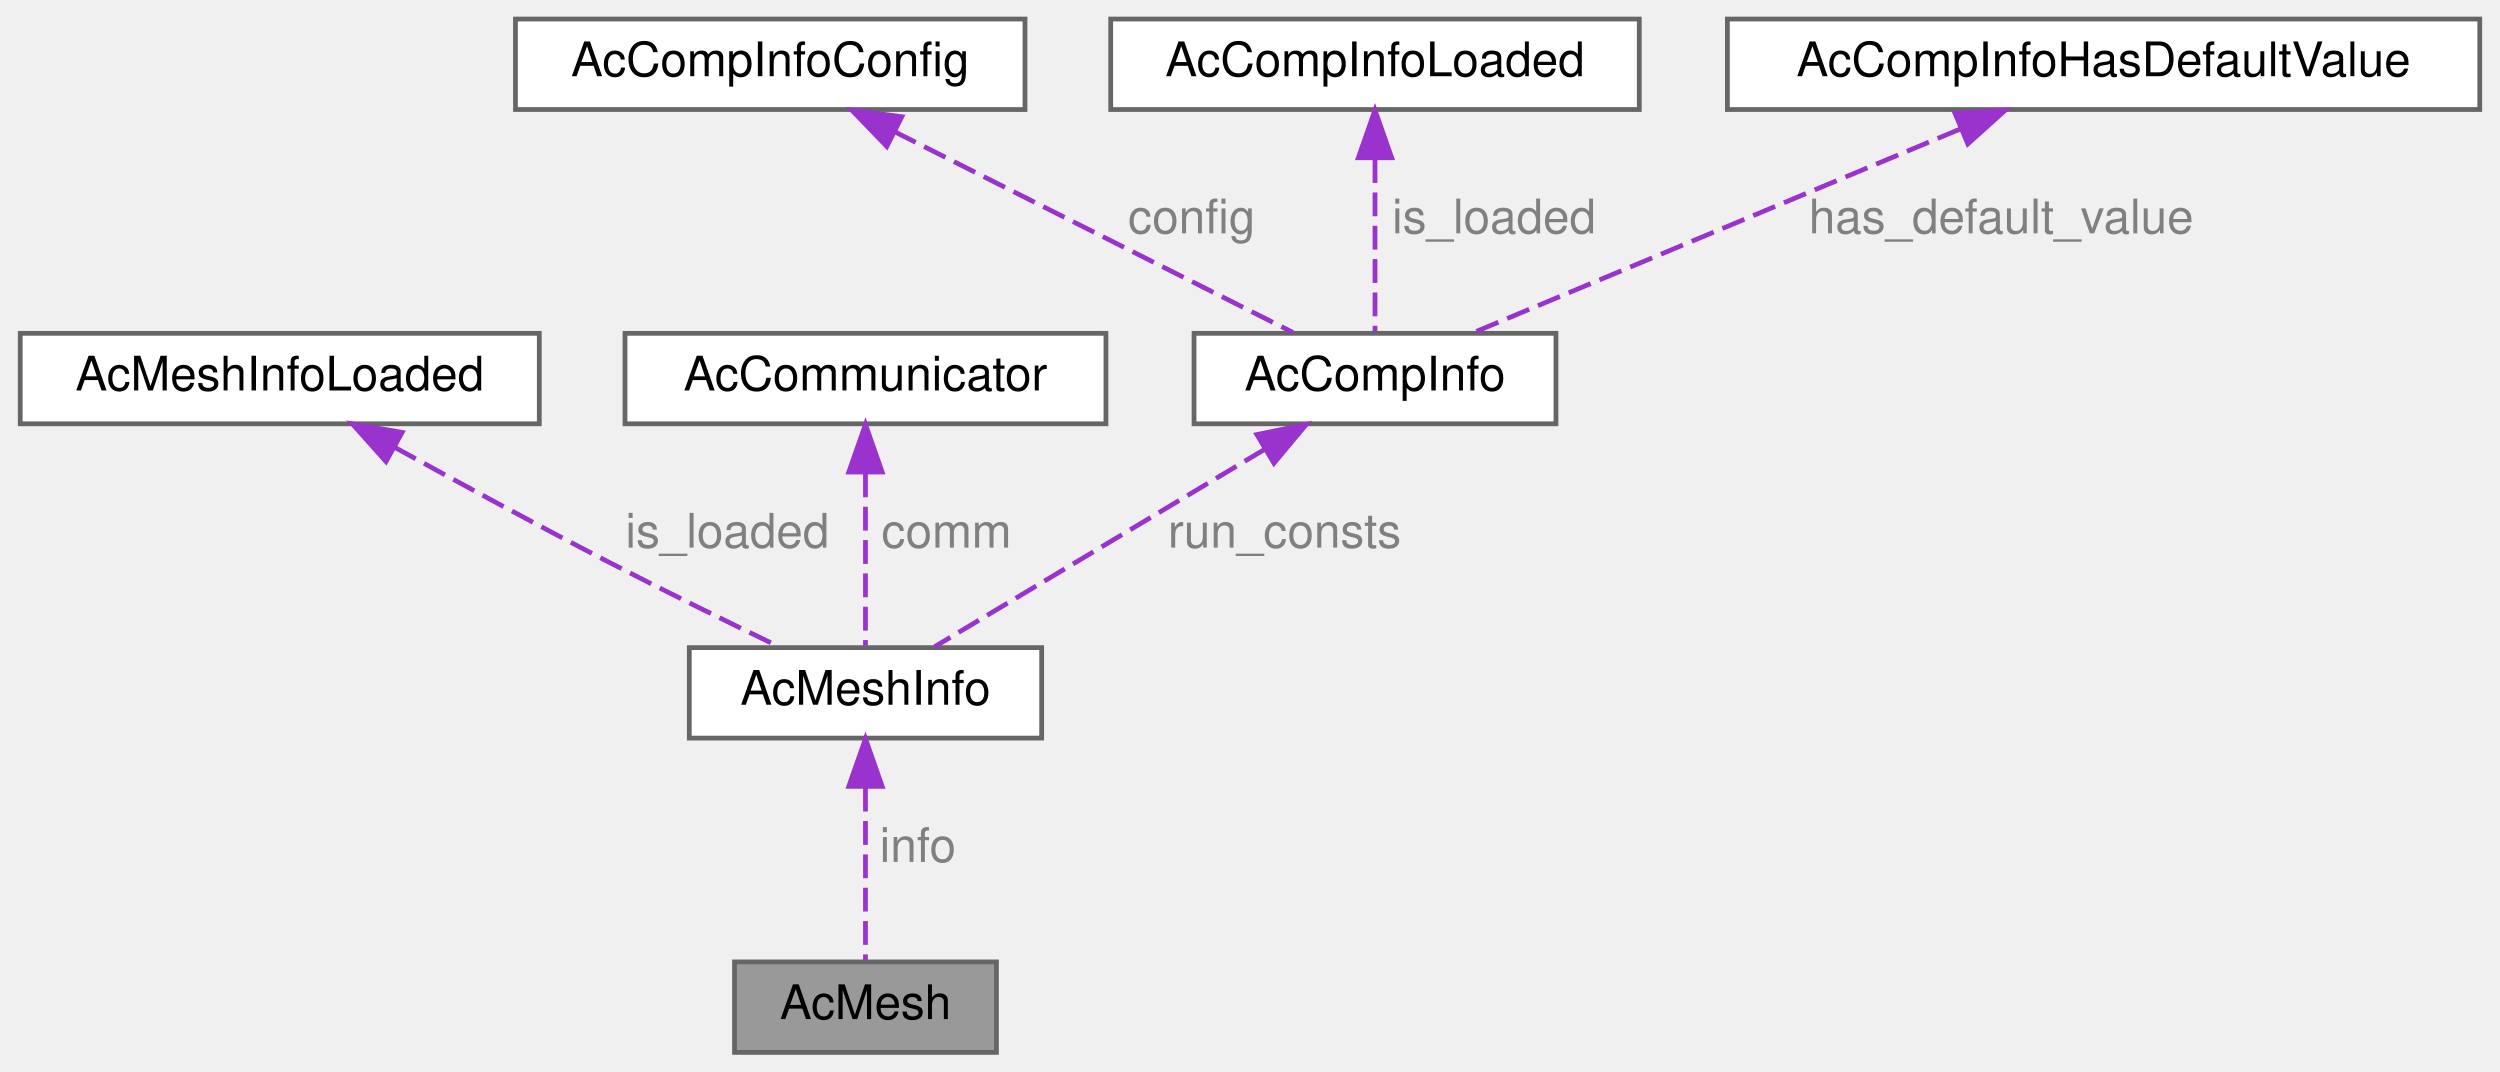
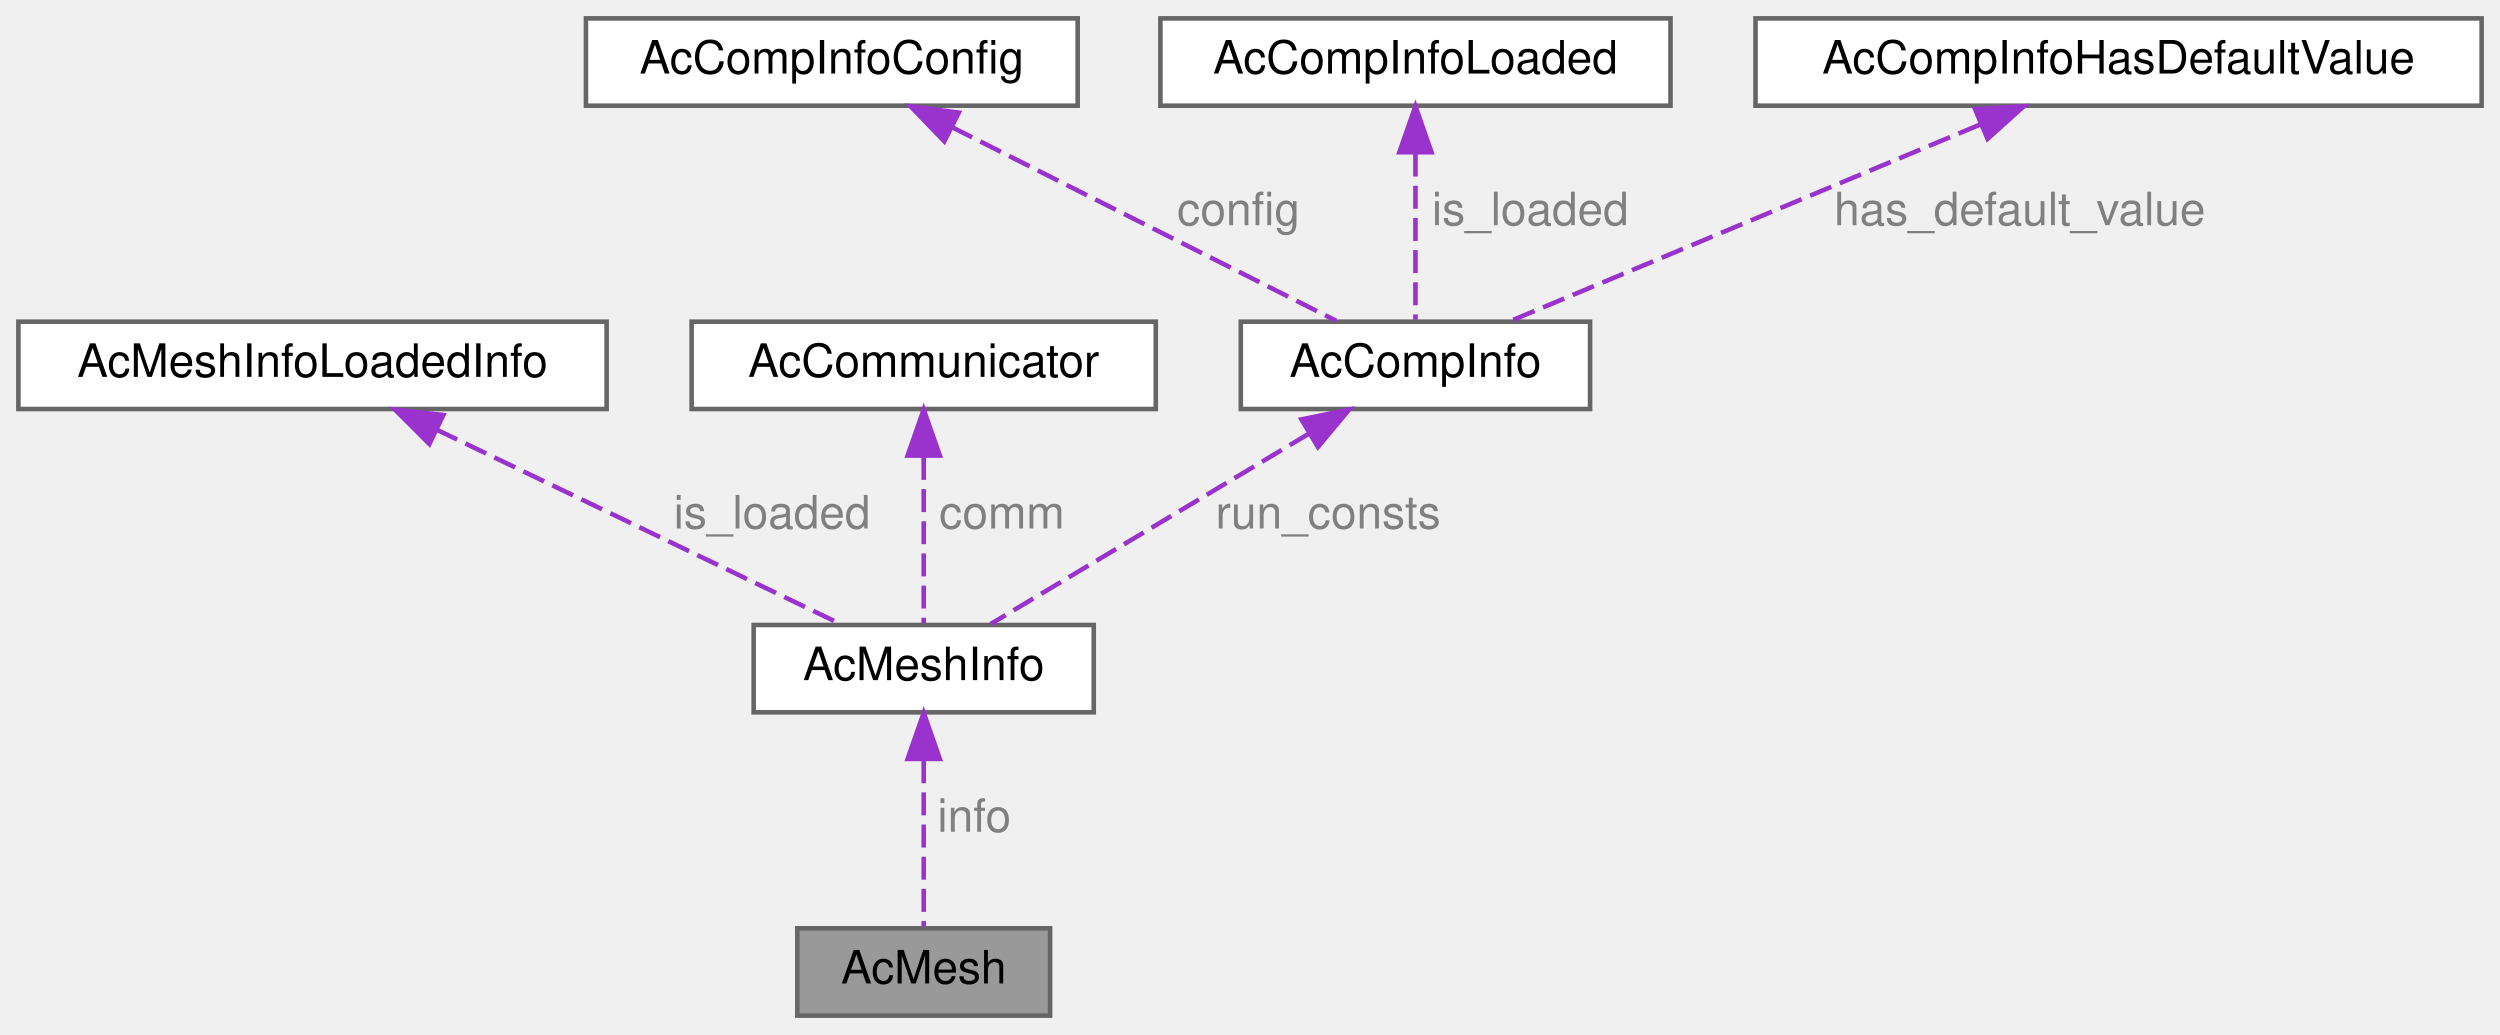
- <svg xmlns="http://www.w3.org/2000/svg" xmlns:xlink="http://www.w3.org/1999/xlink" width="525pt" height="225pt" viewBox="0.00 0.00 524.50 225.00">
+ <svg xmlns="http://www.w3.org/2000/svg" xmlns:xlink="http://www.w3.org/1999/xlink" width="544pt" height="225pt" viewBox="0.00 0.00 544.00 225.00">
  <g id="graph0" class="graph" transform="scale(1 1) rotate(0) translate(4 221)">
    <g id="Node000001" class="node">
      <g id="a_Node000001">
        <a xlink:title=" ">
-           <polygon fill="#999999" stroke="#666666" points="205,-19 150,-19 150,0 205,0 205,-19" />
-           <text text-anchor="middle" x="177.5" y="-7" font-family="Helvetica,sans-Serif" font-size="10.00">AcMesh</text>
+           <polygon fill="#999999" stroke="#666666" points="224.5,-19 169.5,-19 169.5,0 224.5,0 224.5,-19" />
+           <text text-anchor="middle" x="197" y="-7" font-family="Helvetica,sans-Serif" font-size="10.00">AcMesh</text>
        </a>
      </g>
    </g>
    <g id="Node000002" class="node">
      <g id="a_Node000002">
        <a xlink:href="structAcMeshInfo.html" target="_top" xlink:title=" ">
-           <polygon fill="white" stroke="#666666" points="214.5,-85 140.5,-85 140.5,-66 214.5,-66 214.5,-85" />
-           <text text-anchor="middle" x="177.5" y="-73" font-family="Helvetica,sans-Serif" font-size="10.00">AcMeshInfo</text>
+           <polygon fill="white" stroke="#666666" points="234,-85 160,-85 160,-66 234,-66 234,-85" />
+           <text text-anchor="middle" x="197" y="-73" font-family="Helvetica,sans-Serif" font-size="10.00">AcMeshInfo</text>
        </a>
      </g>
    </g>
    <g id="edge1_Node000001_Node000002" class="edge">
      <g id="a_edge1_Node000001_Node000002">
        <a xlink:title=" ">
-           <path fill="none" stroke="#9a32cd" stroke-dasharray="5,2" d="M177.5,-55.58C177.5,-43.63 177.5,-28.72 177.5,-19.41" />
-           <polygon fill="#9a32cd" stroke="#9a32cd" points="174,-55.87 177.5,-65.87 181,-55.87 174,-55.87" />
+           <path fill="none" stroke="#9a32cd" stroke-dasharray="5,2" d="M197,-55.58C197,-43.63 197,-28.72 197,-19.41" />
+           <polygon fill="#9a32cd" stroke="#9a32cd" points="193.5,-55.87 197,-65.87 200.5,-55.87 193.5,-55.87" />
        </a>
      </g>
-       <text text-anchor="middle" x="188.5" y="-40" font-family="Helvetica,sans-Serif" font-size="10.00" fill="grey"> info</text>
+       <text text-anchor="middle" x="208" y="-40" font-family="Helvetica,sans-Serif" font-size="10.00" fill="grey"> info</text>
    </g>
    <g id="Node000003" class="node">
      <g id="a_Node000003">
-         <a xlink:href="structAcMeshInfoLoaded.html" target="_top" xlink:title=" ">
-           <polygon fill="white" stroke="#666666" points="109,-151 0,-151 0,-132 109,-132 109,-151" />
-           <text text-anchor="middle" x="54.5" y="-139" font-family="Helvetica,sans-Serif" font-size="10.00">AcMeshInfoLoaded</text>
+         <a xlink:href="structAcMeshInfoLoadedInfo.html" target="_top" xlink:title=" ">
+           <polygon fill="white" stroke="#666666" points="128,-151 0,-151 0,-132 128,-132 128,-151" />
+           <text text-anchor="middle" x="64" y="-139" font-family="Helvetica,sans-Serif" font-size="10.00">AcMeshInfoLoadedInfo</text>
        </a>
      </g>
    </g>
    <g id="edge2_Node000002_Node000003" class="edge">
      <g id="a_edge2_Node000002_Node000003">
        <a xlink:title=" ">
-           <path fill="none" stroke="#9a32cd" stroke-dasharray="5,2" d="M78.66,-127.05C91.84,-119.79 108.49,-110.76 123.5,-103 135.37,-96.86 148.87,-90.24 159.41,-85.15" />
-           <polygon fill="#9a32cd" stroke="#9a32cd" points="76.81,-124.07 69.75,-131.98 80.19,-130.2 76.81,-124.07" />
+           <path fill="none" stroke="#9a32cd" stroke-dasharray="5,2" d="M90.96,-127.53C117.17,-114.92 156.25,-96.11 178.92,-85.2" />
+           <polygon fill="#9a32cd" stroke="#9a32cd" points="89.43,-124.38 81.94,-131.87 92.47,-130.69 89.43,-124.38" />
        </a>
      </g>
-       <text text-anchor="middle" x="148.5" y="-106" font-family="Helvetica,sans-Serif" font-size="10.00" fill="grey"> is_loaded</text>
+       <text text-anchor="middle" x="164" y="-106" font-family="Helvetica,sans-Serif" font-size="10.00" fill="grey"> is_loaded</text>
    </g>
    <g id="Node000004" class="node">
      <g id="a_Node000004">
        <a xlink:href="structAcCommunicator.html" target="_top" xlink:title=" ">
-           <polygon fill="white" stroke="#666666" points="228,-151 127,-151 127,-132 228,-132 228,-151" />
-           <text text-anchor="middle" x="177.5" y="-139" font-family="Helvetica,sans-Serif" font-size="10.00">AcCommunicator</text>
+           <polygon fill="white" stroke="#666666" points="247.5,-151 146.5,-151 146.5,-132 247.5,-132 247.5,-151" />
+           <text text-anchor="middle" x="197" y="-139" font-family="Helvetica,sans-Serif" font-size="10.00">AcCommunicator</text>
        </a>
      </g>
    </g>
    <g id="edge3_Node000002_Node000004" class="edge">
      <g id="a_edge3_Node000002_Node000004">
        <a xlink:title=" ">
-           <path fill="none" stroke="#9a32cd" stroke-dasharray="5,2" d="M177.5,-121.58C177.5,-109.63 177.5,-94.72 177.5,-85.41" />
-           <polygon fill="#9a32cd" stroke="#9a32cd" points="174,-121.87 177.5,-131.87 181,-121.87 174,-121.87" />
+           <path fill="none" stroke="#9a32cd" stroke-dasharray="5,2" d="M197,-121.58C197,-109.63 197,-94.72 197,-85.41" />
+           <polygon fill="#9a32cd" stroke="#9a32cd" points="193.5,-121.87 197,-131.87 200.5,-121.87 193.5,-121.87" />
        </a>
      </g>
-       <text text-anchor="middle" x="194.5" y="-106" font-family="Helvetica,sans-Serif" font-size="10.00" fill="grey"> comm</text>
+       <text text-anchor="middle" x="214" y="-106" font-family="Helvetica,sans-Serif" font-size="10.00" fill="grey"> comm</text>
    </g>
    <g id="Node000005" class="node">
      <g id="a_Node000005">
        <a xlink:href="structAcCompInfo.html" target="_top" xlink:title=" ">
-           <polygon fill="white" stroke="#666666" points="322.5,-151 246.5,-151 246.5,-132 322.5,-132 322.5,-151" />
-           <text text-anchor="middle" x="284.5" y="-139" font-family="Helvetica,sans-Serif" font-size="10.00">AcCompInfo</text>
+           <polygon fill="white" stroke="#666666" points="342,-151 266,-151 266,-132 342,-132 342,-151" />
+           <text text-anchor="middle" x="304" y="-139" font-family="Helvetica,sans-Serif" font-size="10.00">AcCompInfo</text>
        </a>
      </g>
    </g>
    <g id="edge4_Node000002_Node000005" class="edge">
      <g id="a_edge4_Node000002_Node000005">
        <a xlink:title=" ">
-           <path fill="none" stroke="#9a32cd" stroke-dasharray="5,2" d="M261.41,-126.69C240.35,-114.09 209.89,-95.87 192.04,-85.2" />
-           <polygon fill="#9a32cd" stroke="#9a32cd" points="259.69,-129.74 270.07,-131.87 263.28,-123.73 259.69,-129.74" />
+           <path fill="none" stroke="#9a32cd" stroke-dasharray="5,2" d="M280.91,-126.69C259.85,-114.09 229.39,-95.87 211.54,-85.2" />
+           <polygon fill="#9a32cd" stroke="#9a32cd" points="279.19,-129.74 289.57,-131.87 282.78,-123.73 279.19,-129.74" />
        </a>
      </g>
-       <text text-anchor="middle" x="265.5" y="-106" font-family="Helvetica,sans-Serif" font-size="10.00" fill="grey"> run_consts</text>
+       <text text-anchor="middle" x="285" y="-106" font-family="Helvetica,sans-Serif" font-size="10.00" fill="grey"> run_consts</text>
    </g>
    <g id="Node000006" class="node">
      <g id="a_Node000006">
        <a xlink:href="structAcCompInfoConfig.html" target="_top" xlink:title=" ">
-           <polygon fill="white" stroke="#666666" points="211,-217 104,-217 104,-198 211,-198 211,-217" />
-           <text text-anchor="middle" x="157.5" y="-205" font-family="Helvetica,sans-Serif" font-size="10.00">AcCompInfoConfig</text>
+           <polygon fill="white" stroke="#666666" points="230.5,-217 123.5,-217 123.5,-198 230.5,-198 230.5,-217" />
+           <text text-anchor="middle" x="177" y="-205" font-family="Helvetica,sans-Serif" font-size="10.00">AcCompInfoConfig</text>
        </a>
      </g>
    </g>
    <g id="edge5_Node000005_Node000006" class="edge">
      <g id="a_edge5_Node000005_Node000006">
        <a xlink:title=" ">
-           <path fill="none" stroke="#9a32cd" stroke-dasharray="5,2" d="M183.57,-193.36C208.6,-180.75 245.68,-162.06 267.24,-151.2" />
-           <polygon fill="#9a32cd" stroke="#9a32cd" points="181.98,-190.24 174.63,-197.87 185.13,-196.49 181.98,-190.24" />
+           <path fill="none" stroke="#9a32cd" stroke-dasharray="5,2" d="M203.07,-193.36C228.1,-180.75 265.18,-162.06 286.74,-151.2" />
+           <polygon fill="#9a32cd" stroke="#9a32cd" points="201.48,-190.24 194.13,-197.87 204.63,-196.49 201.48,-190.24" />
        </a>
      </g>
-       <text text-anchor="middle" x="246" y="-172" font-family="Helvetica,sans-Serif" font-size="10.00" fill="grey"> config</text>
+       <text text-anchor="middle" x="265.5" y="-172" font-family="Helvetica,sans-Serif" font-size="10.00" fill="grey"> config</text>
    </g>
    <g id="Node000007" class="node">
      <g id="a_Node000007">
        <a xlink:href="structAcCompInfoLoaded.html" target="_top" xlink:title=" ">
-           <polygon fill="white" stroke="#666666" points="340,-217 229,-217 229,-198 340,-198 340,-217" />
-           <text text-anchor="middle" x="284.5" y="-205" font-family="Helvetica,sans-Serif" font-size="10.00">AcCompInfoLoaded</text>
+           <polygon fill="white" stroke="#666666" points="359.5,-217 248.5,-217 248.5,-198 359.5,-198 359.5,-217" />
+           <text text-anchor="middle" x="304" y="-205" font-family="Helvetica,sans-Serif" font-size="10.00">AcCompInfoLoaded</text>
        </a>
      </g>
    </g>
    <g id="edge6_Node000005_Node000007" class="edge">
      <g id="a_edge6_Node000005_Node000007">
        <a xlink:title=" ">
-           <path fill="none" stroke="#9a32cd" stroke-dasharray="5,2" d="M284.5,-187.58C284.5,-175.63 284.5,-160.72 284.5,-151.41" />
-           <polygon fill="#9a32cd" stroke="#9a32cd" points="281,-187.87 284.5,-197.87 288,-187.87 281,-187.87" />
+           <path fill="none" stroke="#9a32cd" stroke-dasharray="5,2" d="M304,-187.58C304,-175.63 304,-160.72 304,-151.41" />
+           <polygon fill="#9a32cd" stroke="#9a32cd" points="300.5,-187.87 304,-197.87 307.5,-187.87 300.5,-187.87" />
        </a>
      </g>
-       <text text-anchor="middle" x="309.5" y="-172" font-family="Helvetica,sans-Serif" font-size="10.00" fill="grey"> is_loaded</text>
+       <text text-anchor="middle" x="329" y="-172" font-family="Helvetica,sans-Serif" font-size="10.00" fill="grey"> is_loaded</text>
    </g>
    <g id="Node000008" class="node">
      <g id="a_Node000008">
        <a xlink:href="structAcCompInfoHasDefaultValue.html" target="_top" xlink:title=" ">
-           <polygon fill="white" stroke="#666666" points="516.5,-217 358.5,-217 358.5,-198 516.5,-198 516.5,-217" />
-           <text text-anchor="middle" x="437.5" y="-205" font-family="Helvetica,sans-Serif" font-size="10.00">AcCompInfoHasDefaultValue</text>
+           <polygon fill="white" stroke="#666666" points="536,-217 378,-217 378,-198 536,-198 536,-217" />
+           <text text-anchor="middle" x="457" y="-205" font-family="Helvetica,sans-Serif" font-size="10.00">AcCompInfoHasDefaultValue</text>
        </a>
      </g>
    </g>
    <g id="edge7_Node000005_Node000008" class="edge">
      <g id="a_edge7_Node000005_Node000008">
        <a xlink:title=" ">
-           <path fill="none" stroke="#9a32cd" stroke-dasharray="5,2" d="M407.28,-193.86C377.13,-181.25 331.61,-162.21 305.3,-151.2" />
-           <polygon fill="#9a32cd" stroke="#9a32cd" points="406.29,-197.24 416.87,-197.87 408.99,-190.78 406.29,-197.24" />
+           <path fill="none" stroke="#9a32cd" stroke-dasharray="5,2" d="M426.78,-193.86C396.63,-181.25 351.11,-162.21 324.8,-151.2" />
+           <polygon fill="#9a32cd" stroke="#9a32cd" points="425.79,-197.24 436.37,-197.87 428.49,-190.78 425.79,-197.24" />
        </a>
      </g>
-       <text text-anchor="middle" x="416" y="-172" font-family="Helvetica,sans-Serif" font-size="10.00" fill="grey"> has_default_value</text>
+       <text text-anchor="middle" x="435.5" y="-172" font-family="Helvetica,sans-Serif" font-size="10.00" fill="grey"> has_default_value</text>
    </g>
  </g>
</svg>
